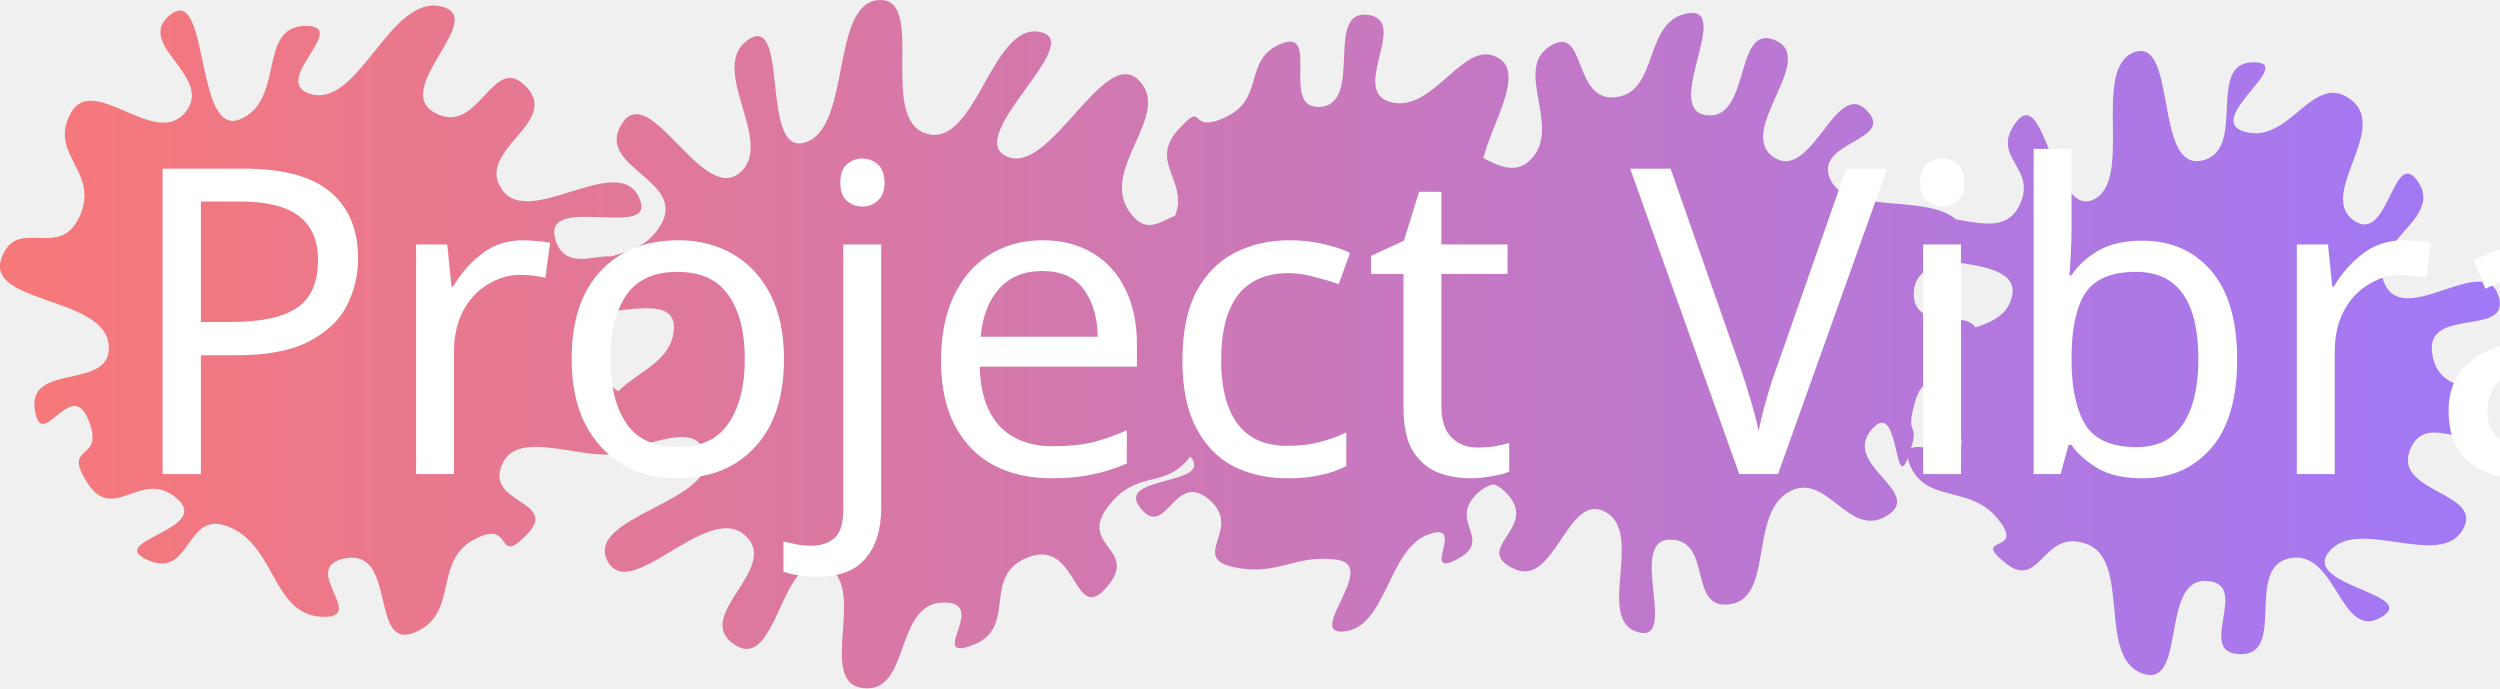
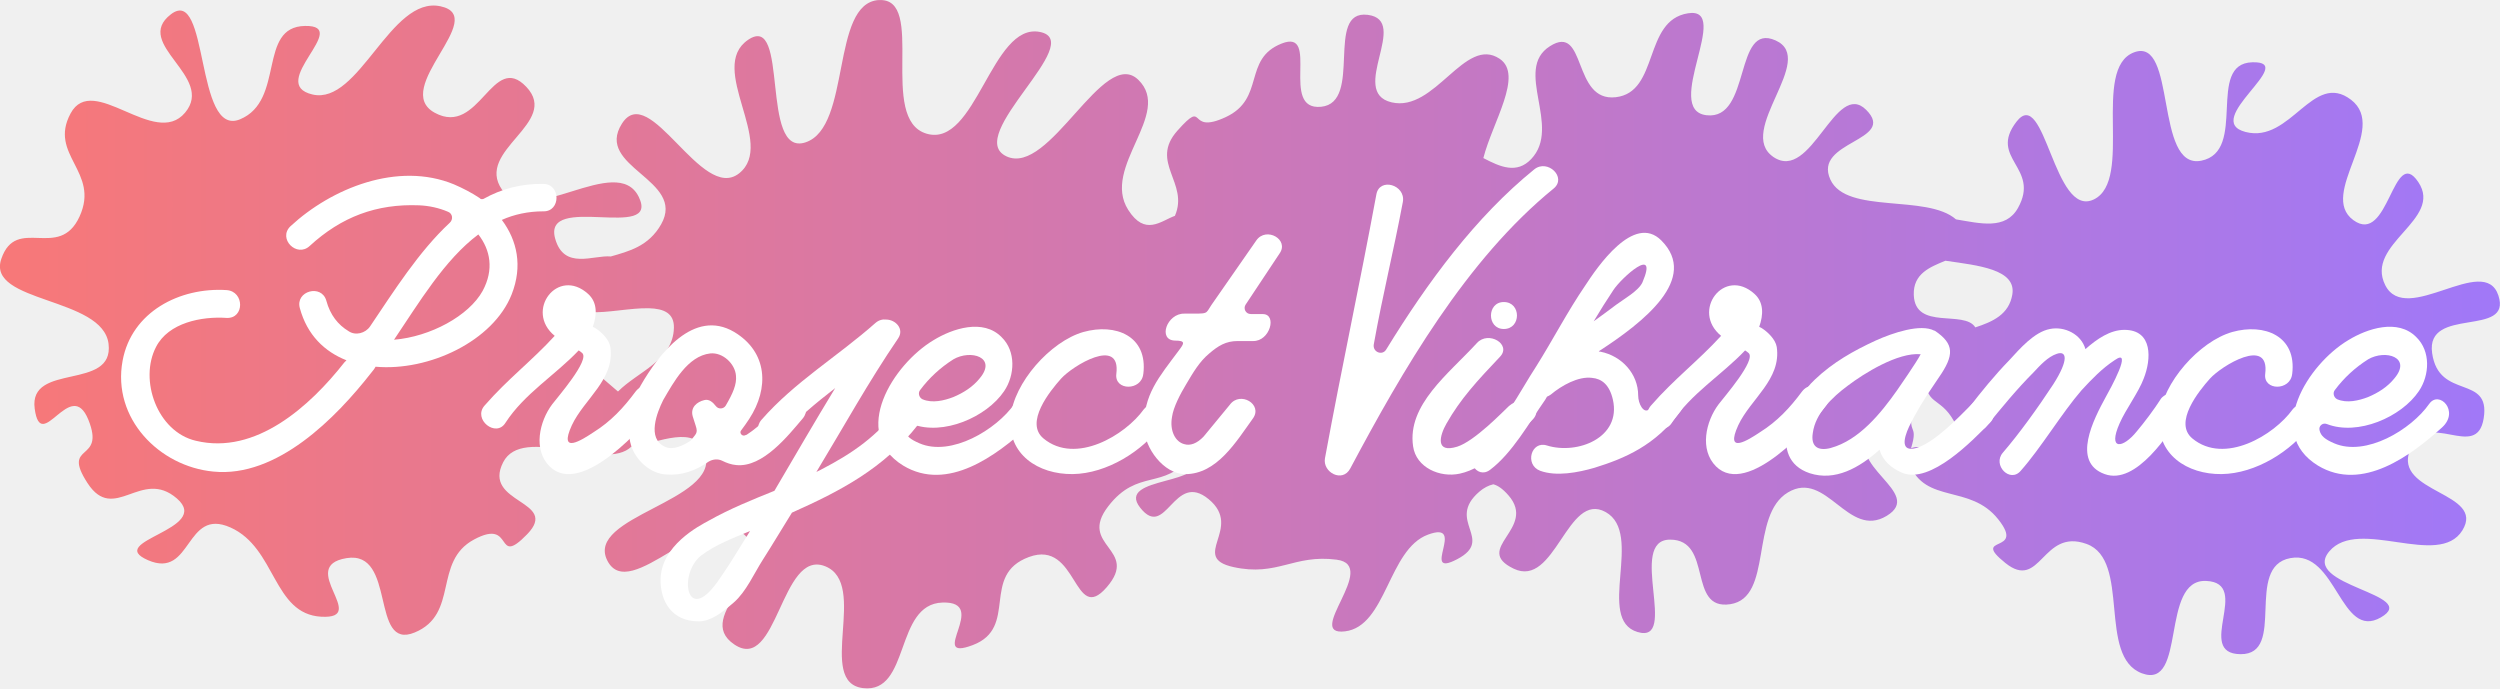
<svg xmlns="http://www.w3.org/2000/svg" width="92.721mm" height="25.53mm" version="1.1" viewBox="0 0 92.721 25.53">
  <defs>
    <linearGradient id="linearGradient17983" x1="306.09" x2="656.53" y1="250.82" y2="250.82" gradientUnits="userSpaceOnUse">
      <stop stop-color="#f00" stop-opacity=".5" offset="0" />
      <stop stop-color="#5000ff" stop-opacity=".502" offset="1" />
    </linearGradient>
  </defs>
  <g transform="translate(-80.986 -53.597)">
    <path transform="scale(.26458)" d="m429.28 202.58c-6.779 0.434-3.808 17.799-10.262 19.947s-2.222-18.321-8.047-14.377c-5.825 3.944 3.994 14.534-1.262 18.717s-12.547-13.075-16.436-6.959 9.049 7.827 5.502 14.102c-1.753 3.101-4.542 3.788-7.062 4.516-2.411-0.235-6.553 1.945-7.795-2.49-1.828-6.53 14.782 0.436 11.717-5.857s-15.334 4.499-19.176-1.025c-3.842-5.524 8.199-9.326 3.422-14.393-4.777-5.067-6.56 7.028-12.83 3.629-6.27-3.399 7.767-13.46 0.771-14.939s-11.377 13.882-17.914 12.371c-6.537-1.511 5.613-9.729-1.065-9.611-6.677 0.118-2.748 10.437-9.096 13.086s-4.312-18.877-9.709-14.709c-5.397 4.168 6.261 8.714 1.996 13.783s-12.901-5.726-16.045 0.102 4.135 8.139 1.264 14.436-8.871-0.229-10.98 5.965c-2.11 6.194 14.252 5.284 15.039 11.912 0.788 6.628-11.232 2.534-10.355 9.074 0.877 6.54 5.022-4.585 7.514 1.535 2.491 6.12-3.856 3.123-0.113 8.893 3.743 5.769 7.534-2.189 12.541 2.17s-10.272 5.944-4.055 8.643c6.218 2.699 5.146-7.463 11.566-4.582 6.42 2.881 5.91 12.139 12.729 12.506 6.819 0.366-3.521-7.057 3.527-8.213 7.048-1.155 3.275 13.011 9.545 10.428s2.555-9.922 8.318-13.031 2.817 4.037 7.457-0.742c4.64-4.779-6.351-4.252-3.361-10.094 2.743-5.36 14.304 1.419 17.984-2.203 3.767-0.47 9.133-3.305 10.371 1.051 1.89 6.653-16.884 8.711-13.76 14.918s13.937-8.214 19.242-3.59c5.305 4.624-7.474 11.316-1.422 15.373s6.494-13.412 12.703-10.98-1.329 16.295 5.33 17.09c6.659 0.795 4.371-11.768 11.127-11.994 6.756-0.226-2.269 8.42 4.238 5.969 6.507-2.451 1.028-9.829 7.898-12.357 6.871-2.528 6.218 9.638 10.896 4.238s-4.124-5.737 0.221-11.357c4.145-5.362 7.841-2.187 11.5-6.973 3.434 4.127-10.601 2.652-7.029 7.186 3.646 4.628 4.695-5.255 9.605-1.191 4.911 4.064-2.756 8.133 3.451 9.508 6.208 1.375 8.427-1.82 14.488-1.031 6.061 0.789-4.657 10.748 1.166 10.045 5.823-0.703 6.04-11.484 11.627-13.557 5.587-2.072-1.233 6.25 4.104 3.439 5.336-2.81-1.672-5.346 3.1-9.463 0.659-0.568 1.312-0.879 1.959-1.033 0.6 0.155 1.284 0.588 2.119 1.545 4.082 4.678-5.116 7.468 0.73 10.281 5.847 2.813 7.496-10.946 12.902-7.932 5.407 3.014-1.422 15.048 4.463 16.812 5.885 1.765-1.506-12.947 4.561-12.949 6.067-2e-3 2.386 9.967 8.436 9.051s2.696-12.452 8.096-15.674c5.4-3.222 8.402 6.575 13.83 3.295 5.428-3.28-6.248-7.069-2.193-12.008 4-4.873 3.213 9.035 5.156 3.902 0.045 0.231 0.101 0.473 0.217 0.771 2.225 5.749 8.481 2.818 12.449 7.799s-3.988 2.116 1.006 6.133c4.994 4.017 5.129-4.936 11.391-2.664s1.479 15.806 7.771 18.139 2.5-13.238 8.99-12.955c6.491 0.283-1.691 10.208 4.822 10.268 6.513 0.059 0.478-12.272 6.981-13.467 6.502-1.195 6.998 11.591 12.689 8.312s-11.335-4.415-7.227-9.264c4.108-4.849 15.319 2.438 18.645-2.926 3.326-5.364-9.713-5.229-7.346-11.256s9.366 1.713 10.344-4.484c0.978-6.197-6.298-2.483-7.232-9.123-0.935-6.64 11.276-2.112 9.283-8.088s-12.932 4.378-15.855-1.43c-2.924-5.808 8.189-9.153 4.633-14.453-3.556-5.3-4.123 8.993-9.107 5.332s5.027-12.773-0.32-16.869c-5.348-4.096-8.434 6.146-14.773 4.518-6.34-1.628 7.521-9.946 0.947-9.773-6.574 0.173-0.597 12.506-7.182 13.799-6.585 1.292-3.388-17.45-9.41-15.191-6.022 2.259-0.012 17.907-5.637 20.619s-6.832-16.078-10.836-10.904c-4.004 5.174 3.39 6.41 0.203 12.098-1.742 3.109-5.284 2.165-8.69 1.6-4.113-3.592-15.357-0.669-17.609-5.58-2.483-5.413 9.377-5.385 5.037-9.754-4.34-4.369-7.683 10.209-13.018 6.59s6.189-13.687 0.311-16.336c-5.878-2.649-3.392 11.189-9.674 10.484-6.282-0.705 3.683-15.297-2.621-14.291s-3.992 11.065-10.125 11.764c-6.133 0.698-4.05-10.437-9.221-7.152-5.171 3.285 1.72 11.256-2.635 15.83-2.018 2.119-4.342 1.089-6.699-0.148 1.29-5.059 5.66-11.655 2.283-13.92-4.884-3.276-9.048 7.555-15.154 6.106s2.696-11.516-3.348-12.264c-6.044-0.747-0.612 12.296-6.519 12.887-5.907 0.591-0.036-11.034-5.531-8.865-5.495 2.169-2.248 7.712-7.838 10.312-5.59 2.601-2.604-2.778-6.779 1.906-3.964 4.447 1.671 7.295-0.35 11.936-1.975 0.715-4.177 2.893-6.549-0.84-3.813-6.001 6.306-13.492 1.418-18.23-4.889-4.739-12.413 13.592-18.49 10.727-6.077-2.866 11.447-16.128 4.674-17.439s-8.915 16.275-15.844 14.271c-6.928-2.003 0.059-19.164-6.721-18.73zm149.51 36.543c4.565 0.659 9.971 1.183 9.389 4.725-0.46 2.796-2.732 3.823-5.189 4.619-1.554-2.5-8.442 0.469-8.627-4.545-0.111-3.006 2.319-3.926 4.428-4.799zm-181.72 6.662c2.048 0.057 3.545 0.665 3.49 2.752-0.12 4.596-5.025 6.091-7.838 8.92-2.462-2.147-5.486-4.232-5.234-7.818 0.131-1.868 0.643-2.787 1.311-3.316 2.323 0.162 5.718-0.609 8.271-0.537zm178.94 10.533c0.469 3.418 2.72 1.758 4.734 6.891 1.861 4.743-4.848 1.203-6.768 2.217 1.197-3.921-0.918-1.378 0.596-6.644 0.334-1.161 0.84-1.922 1.438-2.463z" fill="url(#linearGradient17983)" stroke-width="0" vector-effect="non-scaling-stroke" style="-inkscape-stroke:hairline" />
  </g>
  <g transform="translate(-80.986 -53.597)">
-     <text x="85.467" y="71.181" fill="#ffffff" font-family="'Campground Free Demo'" font-size="15.875px" stroke-width=".265" style="line-height:1.25" xml:space="preserve">
-       <tspan x="85.467" y="71.181" fill="#ffffff" font-family="'Campground Free Demo'" font-size="15.875px" stroke-width=".265">Project Vibrance</tspan>
-     </text>
+     <g fill="#fff" stroke-width=".265" aria-label="Project Vibrance">
+       <path d="m101.14 60.418c-0.826-0.016-1.572 0.191-2.223 0.556-0.048 0.016-0.111 0.016-0.143-0.032-0.286-0.191-0.619-0.365-0.953-0.508-2.08-0.857-4.54 0.143-6.064 1.556-0.476 0.46 0.238 1.175 0.714 0.73 1.175-1.079 2.477-1.572 4.064-1.508 0.365 0.016 0.73 0.095 1.064 0.238 0.175 0.064 0.206 0.286 0.064 0.413-1.143 1.064-2.064 2.524-2.953 3.842-0.175 0.254-0.54 0.349-0.794 0.175-0.397-0.238-0.683-0.603-0.826-1.127-0.175-0.635-1.159-0.365-0.984 0.27 0.27 1 0.921 1.619 1.73 1.937l-0.079 0.079c-1.27 1.619-3.286 3.445-5.509 2.905-1.429-0.333-2.111-2.254-1.476-3.477 0.46-0.905 1.699-1.143 2.619-1.079 0.667 0.032 0.667-0.984 0-1.032-1.746-0.111-3.524 0.81-3.858 2.619-0.397 2.143 1.365 3.921 3.365 4.112 2.365 0.238 4.556-2 5.858-3.667 0.048-0.064 0.111-0.127 0.159-0.222 1.984 0.175 4.366-0.953 5.048-2.683 0.413-1.048 0.206-2-0.365-2.762 0.46-0.206 0.984-0.318 1.54-0.318 0.651 0.016 0.651-1.016 0-1.016zm-2.254 3.969c-0.508 0.921-1.937 1.699-3.286 1.81 0.921-1.365 1.873-2.969 3.127-3.905 0.445 0.572 0.587 1.302 0.159 2.095z" />
+       <path d="m104.56 68.117c-0.445 0.603-0.921 1.111-1.556 1.508-0.429 0.286-1.318 0.857-0.81-0.254 0.46-0.984 1.603-1.699 1.429-2.905-0.048-0.286-0.333-0.556-0.556-0.699l-0.095-0.048c0.159-0.445 0.175-0.905-0.175-1.222-1.127-1.016-2.365 0.635-1.238 1.556-0.857 0.937-1.73 1.587-2.603 2.588-0.445 0.508 0.429 1.206 0.778 0.635 0.699-1.079 1.841-1.762 2.715-2.683 0.048 0.032 0.095 0.064 0.127 0.095 0.302 0.254-0.921 1.651-1.111 1.905-0.476 0.635-0.714 1.683-0.095 2.302 1.175 1.159 3.54-1.524 4.08-2.254 0.397-0.54-0.492-1.048-0.889-0.524z" />
+       <path d="m110.06 68.403c-0.413 0.492-0.841 0.968-1.381 1.318-0.016 0-0.032 0.016-0.048 0.016-0.111 0.064-0.238-0.079-0.159-0.175 0.111-0.143 0.206-0.286 0.302-0.429 0.746-1.143 0.683-2.477-0.556-3.223-1.508-0.889-2.81 0.841-3.461 1.968-0.349 0.619-0.572 1.572-0.365 2.238 0.175 0.556 0.714 1.048 1.302 1.079 0.572 0.048 1.095-0.143 1.572-0.476 0.159-0.095 0.349-0.111 0.508-0.032 0.159 0.079 0.333 0.143 0.524 0.159 0.984 0.095 1.921-1.095 2.461-1.73 0.413-0.492-0.286-1.206-0.699-0.714zm-4.413 1.762c-0.683-0.302-0.286-1.286-0.064-1.73 0.381-0.651 0.905-1.635 1.746-1.73 0.46-0.048 0.921 0.381 0.953 0.826 0.032 0.318-0.111 0.651-0.381 1.111-0.079 0.127-0.27 0.143-0.365 0.016-0.111-0.143-0.254-0.27-0.429-0.222-0.27 0.064-0.524 0.27-0.429 0.603l0.111 0.349c0.095 0.286 0 0.302-0.191 0.556-0.27 0.175-0.651 0.365-0.953 0.222z" />
+       <path d="m114.36 68.673c-0.857 1.111-1.714 1.714-2.937 2.349-0.048 0.032-0.111 0.048-0.159 0.079 1-1.651 1.937-3.35 3.032-4.953 0.238-0.349-0.095-0.699-0.445-0.699-0.127-0.016-0.27 0.016-0.397 0.127-1.397 1.238-2.985 2.175-4.223 3.588-0.413 0.46 0.27 1.143 0.683 0.667 0.619-0.699 1.333-1.286 2.048-1.841-0.762 1.254-1.508 2.54-2.254 3.81-0.826 0.333-1.651 0.667-2.413 1.095-0.381 0.206-1.81 0.937-1.81 2.223 0 0.778 0.413 1.524 1.413 1.524 0.429 0 0.826-0.286 1.302-0.699 0.46-0.397 0.762-1.095 1.079-1.587 0.365-0.572 0.714-1.159 1.079-1.746 1.778-0.794 3.413-1.635 4.683-3.27 0.381-0.476-0.302-1.159-0.683-0.667zm-6.779 6.525c-1.143 1.587-1.445-0.333-0.587-1 0.524-0.397 1.191-0.651 1.81-0.905-0.127 0.191-0.238 0.397-0.365 0.587-0.27 0.445-0.556 0.889-0.857 1.318z" />
+       <path d="m118.61 68.578c-0.667 0.953-2.349 1.968-3.524 1.46-0.333-0.143-0.492-0.27-0.54-0.476-0.048-0.159 0.111-0.302 0.27-0.238 1.143 0.445 2.762-0.254 3.413-1.222 0.397-0.587 0.445-1.476-0.095-2-0.683-0.699-1.826-0.318-2.524 0.111-1.492 0.889-3.111 3.429-1.127 4.651 1.651 1 3.477-0.397 4.604-1.413 0.667-0.603-0.111-1.397-0.476-0.873zm-2.27-1.651c0.651-0.381 1.635-0.079 0.984 0.699-0.254 0.318-0.603 0.54-0.984 0.699-0.333 0.127-0.778 0.238-1.143 0.079-0.127-0.064-0.175-0.238-0.079-0.349 0.333-0.445 0.746-0.826 1.222-1.127z" />
+       <path d="m123.39 67.466c0.175-1.413-1.032-1.889-2.223-1.556-1.222 0.349-2.588 1.889-2.699 3.159-0.127 1.381 1.032 2.127 2.302 2.111 1.27-0.016 2.603-0.857 3.302-1.826 0.365-0.508-0.381-0.968-0.667-0.572-0.683 0.953-2.524 2.064-3.715 1.079-0.714-0.587 0.238-1.762 0.651-2.223 0.429-0.476 2.223-1.572 2.048-0.175-0.079 0.635 0.937 0.635 1 0z" />
+       <path d="m127.82 65.244h-0.445c-0.191 0-0.286-0.206-0.191-0.349l1.254-1.889c0.381-0.524-0.492-1.016-0.857-0.492l-1.667 2.397c-0.238 0.349-0.064 0.318-1 0.318-0.651-0.016-1 0.984-0.349 1 0.413 0 0.333 0.111 0.143 0.365-0.73 0.984-1.333 1.651-1.286 2.889 0.016 0.714 0.714 1.699 1.524 1.699 1.175 0 1.889-1.206 2.508-2.064 0.381-0.524-0.476-1.032-0.857-0.508l-0.968 1.175c-0.254 0.27-0.508 0.349-0.714 0.286-0.333-0.079-0.556-0.492-0.46-1.016 0.048-0.349 0.302-0.841 0.524-1.206 0.254-0.429 0.492-0.841 0.857-1.143 0.333-0.286 0.619-0.46 1.048-0.46h0.572c0.635 0.016 0.905-1 0.365-1z" />
+       <path d="m137.89 59.878c-2.175 1.762-3.953 4.175-5.493 6.683-0.143 0.238-0.508 0.095-0.46-0.191 0.349-1.937 0.714-3.35 1.079-5.286 0.111-0.635-0.873-0.921-0.984-0.27-0.635 3.429-1.27 6.334-1.905 9.779-0.095 0.524 0.651 0.921 0.937 0.381 1.937-3.635 4.302-7.747 7.541-10.382 0.508-0.413-0.222-1.111-0.714-0.714z" />
+       <path d="m136.76 65.799c0.651 0 0.651-1 0-1-0.635 0-0.635 1 0 1zm0.191 2.857c-0.222 0.206-1.27 1.302-1.921 1.508-0.826 0.254-0.651-0.413-0.397-0.857 0.524-0.921 1.127-1.572 1.984-2.477 0.445-0.46-0.429-0.984-0.857-0.508-1.048 1.143-2.588 2.286-2.365 3.826 0.111 0.794 1 1.175 1.73 1.016 0.968-0.206 1.857-1.175 2.699-2 0.46-0.46-0.302-1-0.873-0.508z" />
+       <path d="m142.68 68.181c-0.159 0.127-0.365 0.476-0.54 0.603-0.191 0.159-0.397-0.206-0.397-0.524 0-0.794-0.603-1.46-1.397-1.619-0.016 0-0.048 0-0.064-0.016 1.667-1.079 3.731-2.699 2.318-4.112-1.016-1.016-2.381 1-2.826 1.683-0.651 0.953-1.191 2-1.81 2.985-0.603 0.921-1.318 2.365-2.207 3.016-0.492 0.365-0.016 1.206 0.492 0.826 0.826-0.619 1.46-1.762 2.048-2.603l0.064-0.111c0.048-0.016 0.095-0.048 0.143-0.079 0.397-0.333 1.016-0.683 1.524-0.619 0.365 0.032 0.651 0.254 0.778 0.81 0.318 1.413-1.318 2.048-2.445 1.699-0.587-0.191-0.841 0.714-0.254 0.937 0.603 0.222 1.413 0.064 2.016-0.111 1.127-0.349 2.254-0.826 3.191-2.095 0.365-0.508-0.143-1.048-0.635-0.667zm-1.857-3.826c0.302-0.46 1.683-1.699 1.079-0.286-0.143 0.318-0.714 0.635-0.968 0.826-0.27 0.206-0.556 0.413-0.841 0.619 0.238-0.397 0.476-0.778 0.73-1.159z" />
+       <path d="m147.82 68.117c-0.445 0.603-0.921 1.111-1.556 1.508-0.429 0.286-1.318 0.857-0.81-0.254 0.46-0.984 1.603-1.699 1.429-2.905-0.048-0.286-0.333-0.556-0.556-0.699l-0.095-0.048c0.159-0.445 0.175-0.905-0.175-1.222-1.127-1.016-2.365 0.635-1.238 1.556-0.857 0.937-1.73 1.587-2.603 2.588-0.445 0.508 0.429 1.206 0.778 0.635 0.699-1.079 1.841-1.762 2.715-2.683 0.048 0.032 0.095 0.064 0.127 0.095 0.302 0.254-0.921 1.651-1.111 1.905-0.476 0.635-0.714 1.683-0.095 2.302 1.175 1.159 3.54-1.524 4.08-2.254 0.397-0.54-0.492-1.048-0.889-0.524z" />
+       <path d="m154.11 68.593c-0.492 0.492-1.365 1.413-2.048 1.619-0.572 0.159-0.492-0.318-0.27-0.794 0.254-0.524 0.508-0.953 1.095-1.81 0.587-0.841 0.587-1.254-0.143-1.746h-0.016c-0.508-0.27-1.54 0.079-2.175 0.365-0.826 0.381-1.587 0.81-2.254 1.445-0.857 0.778-1.81 2.937-0.191 3.477 0.937 0.302 1.826-0.191 2.588-0.873 0.111 0.397 0.429 0.683 0.841 0.857 1.048 0.429 2.619-1.206 3.254-1.857 0.445-0.445-0.254-1.127-0.683-0.683zm-5.223 1.619c-0.492 0.127-0.746-0.064-0.667-0.556 0.095-0.73 0.73-1.333 1.286-1.746 0.603-0.46 1.873-1.254 2.715-1.175-0.143 0.286-0.841 1.286-0.873 1.333-0.603 0.857-1.413 1.857-2.461 2.143z" />
+       <path d="m161.11 68.419c-0.222 0.349-0.603 0.857-0.873 1.175-0.508 0.635-1.095 0.73-0.635-0.302 0.222-0.508 0.699-1.143 0.889-1.651 0.286-0.714 0.349-1.81-0.714-1.81-0.524 0-1.016 0.333-1.445 0.714-0.159-0.556-0.778-0.857-1.318-0.746-0.587 0.111-1.127 0.746-1.508 1.159-0.54 0.556-1.032 1.159-1.508 1.778-0.381 0.476 0.286 1.143 0.667 0.667 0.556-0.683 1.127-1.381 1.746-2 0.238-0.254 0.524-0.572 0.857-0.683 0.365-0.127 0.46 0.206-0.127 1.127-0.572 0.873-1.27 1.841-1.873 2.54-0.397 0.46 0.27 1.143 0.667 0.667 0.746-0.841 1.524-2.143 2.254-2.985 0.381-0.413 0.762-0.81 1.222-1.111 0.714-0.508-0.175 1.095-0.318 1.349-0.46 0.841-1.286 2.429-0.048 2.873 1.175 0.429 2.397-1.524 2.889-2.27 0.333-0.524-0.492-1-0.826-0.492z" />
+       <path d="m166 67.466c0.175-1.413-1.032-1.889-2.223-1.556-1.222 0.349-2.588 1.889-2.699 3.159-0.127 1.381 1.032 2.127 2.302 2.111 1.27-0.016 2.603-0.857 3.302-1.826 0.365-0.508-0.381-0.968-0.667-0.572-0.683 0.953-2.524 2.064-3.715 1.079-0.714-0.587 0.238-1.762 0.651-2.223 0.429-0.476 2.223-1.572 2.048-0.175-0.079 0.635 0.937 0.635 1 0z" />
+       <path d="m171.08 68.578c-0.667 0.953-2.349 1.968-3.524 1.46-0.333-0.143-0.492-0.27-0.54-0.476-0.048-0.159 0.111-0.302 0.27-0.238 1.143 0.445 2.762-0.254 3.413-1.222 0.397-0.587 0.445-1.476-0.095-2-0.683-0.699-1.826-0.318-2.524 0.111-1.492 0.889-3.111 3.429-1.127 4.651 1.651 1 3.477-0.397 4.604-1.413 0.667-0.603-0.111-1.397-0.476-0.873zm-2.27-1.651c0.651-0.381 1.635-0.079 0.984 0.699-0.254 0.318-0.603 0.54-0.984 0.699-0.333 0.127-0.778 0.238-1.143 0.079-0.127-0.064-0.175-0.238-0.079-0.349 0.333-0.445 0.746-0.826 1.222-1.127z" />
+     </g>
  </g>
</svg>
